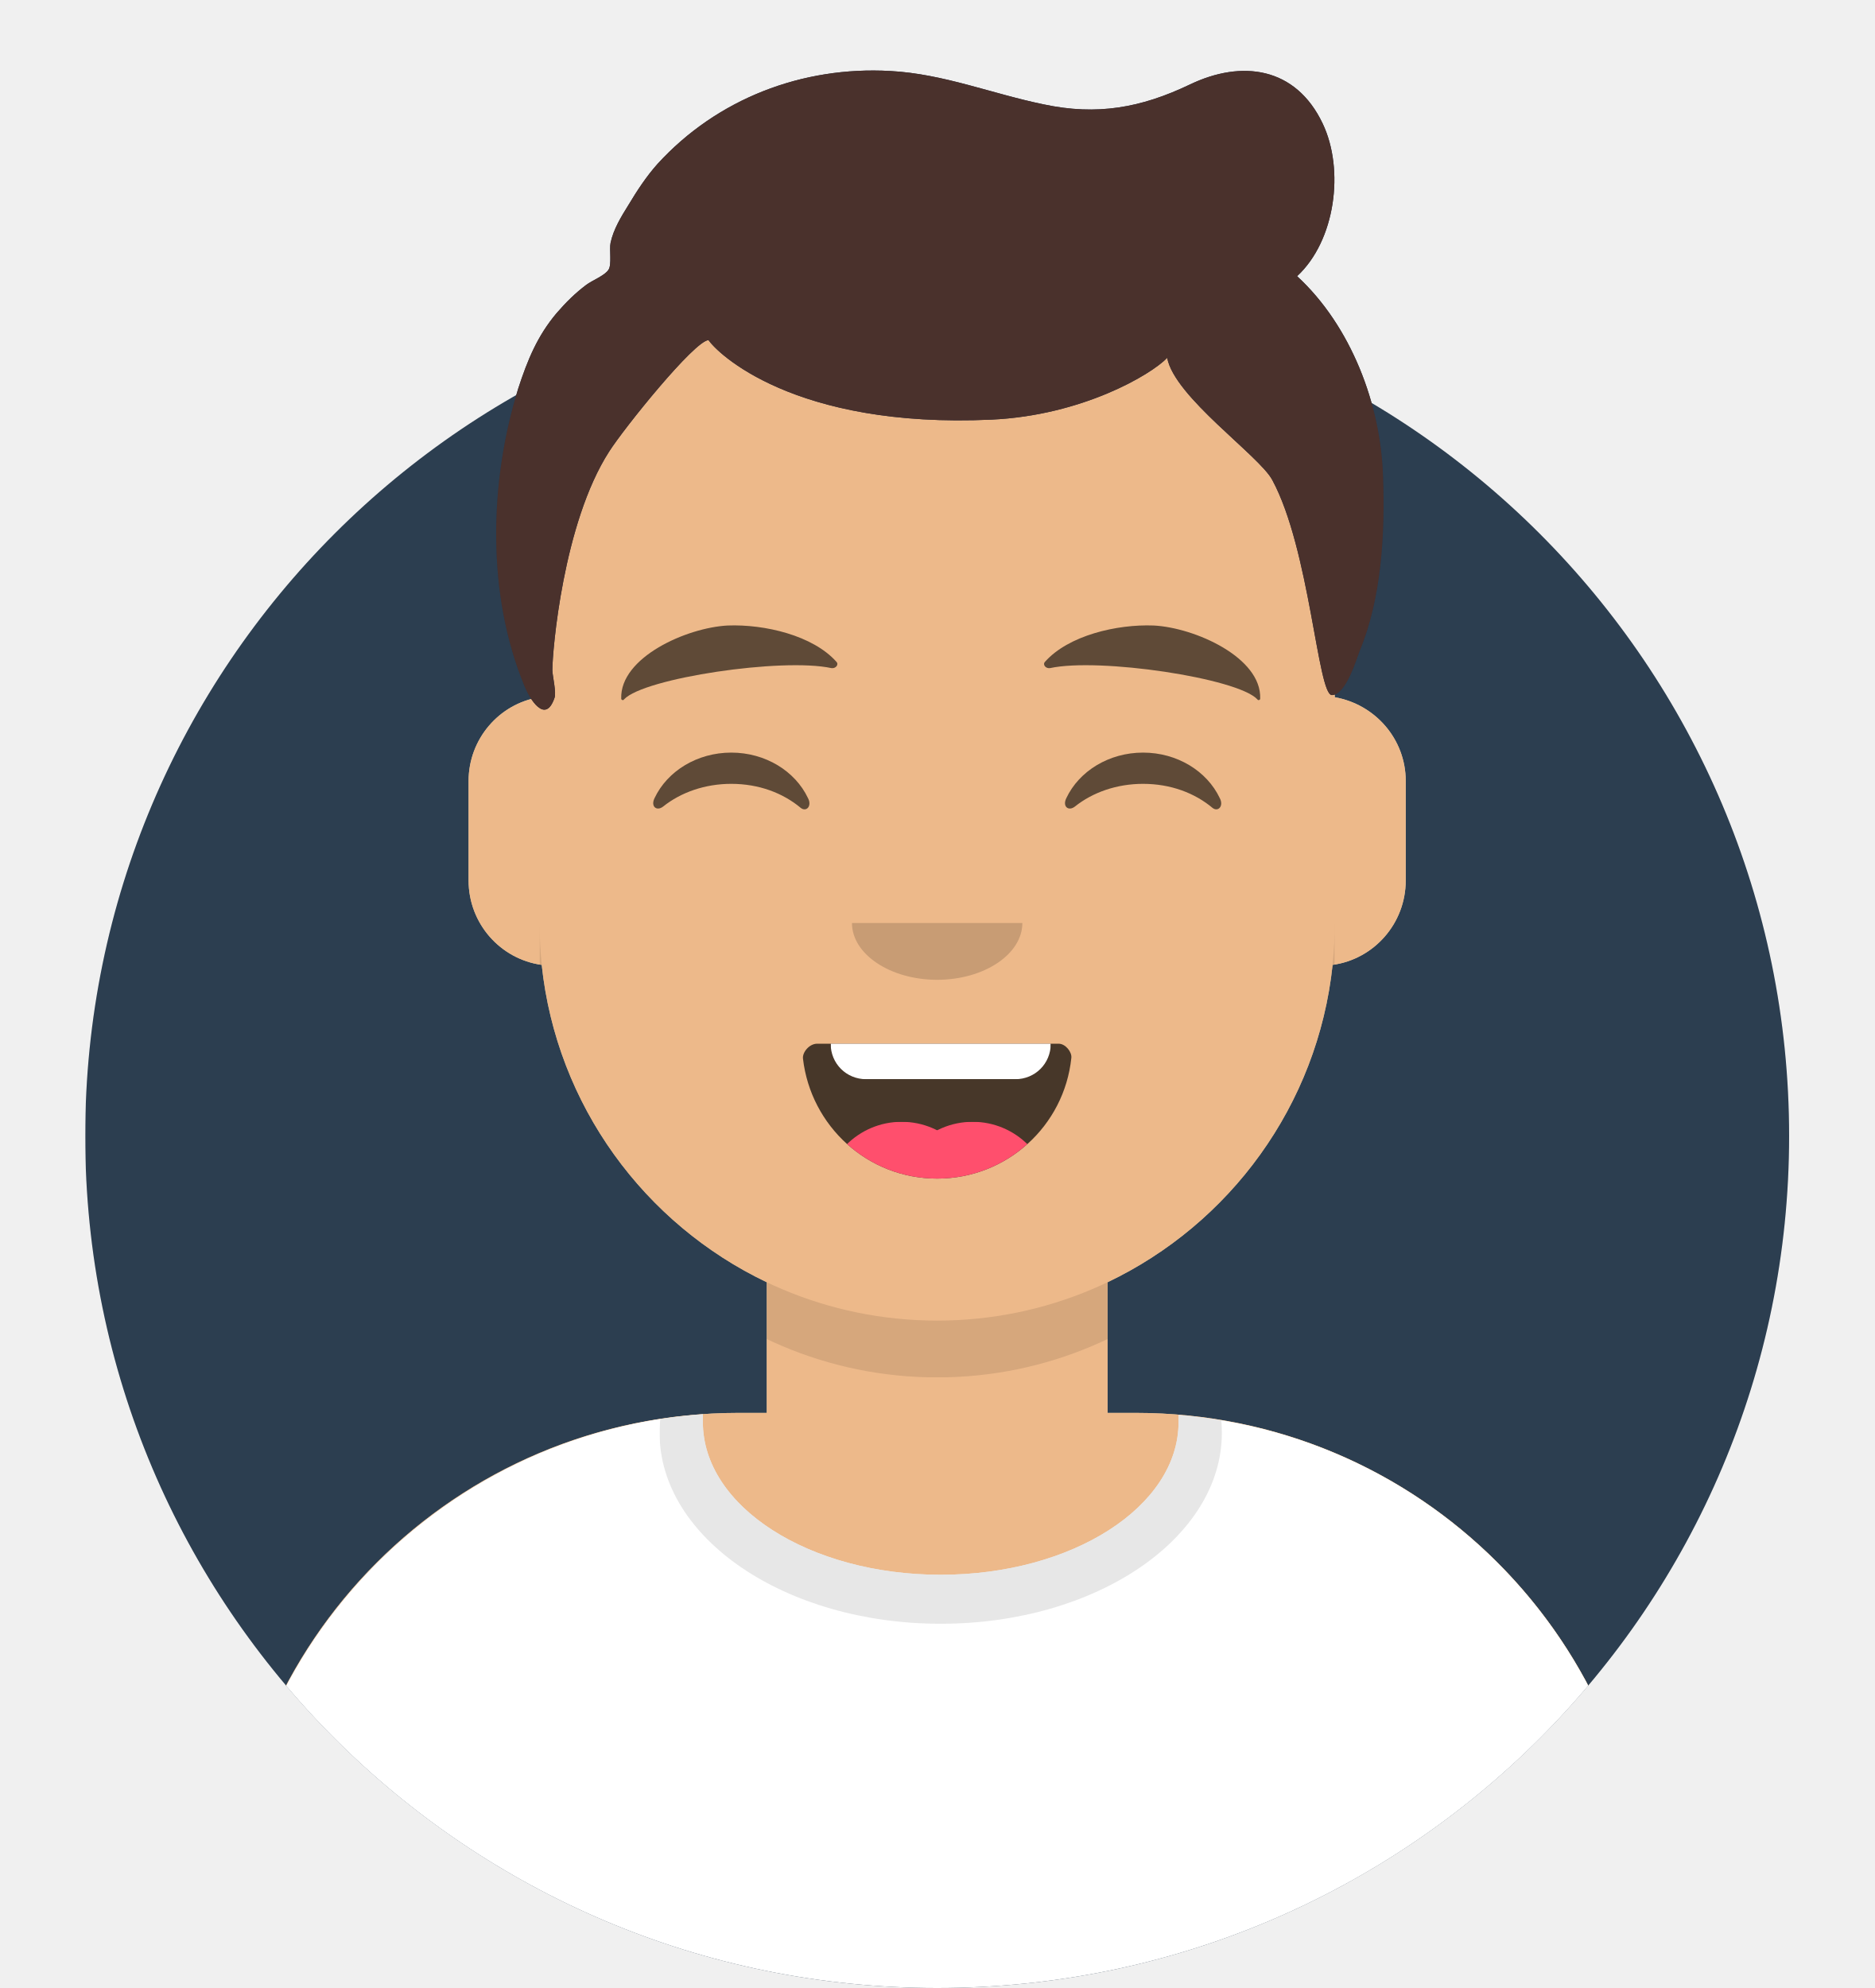
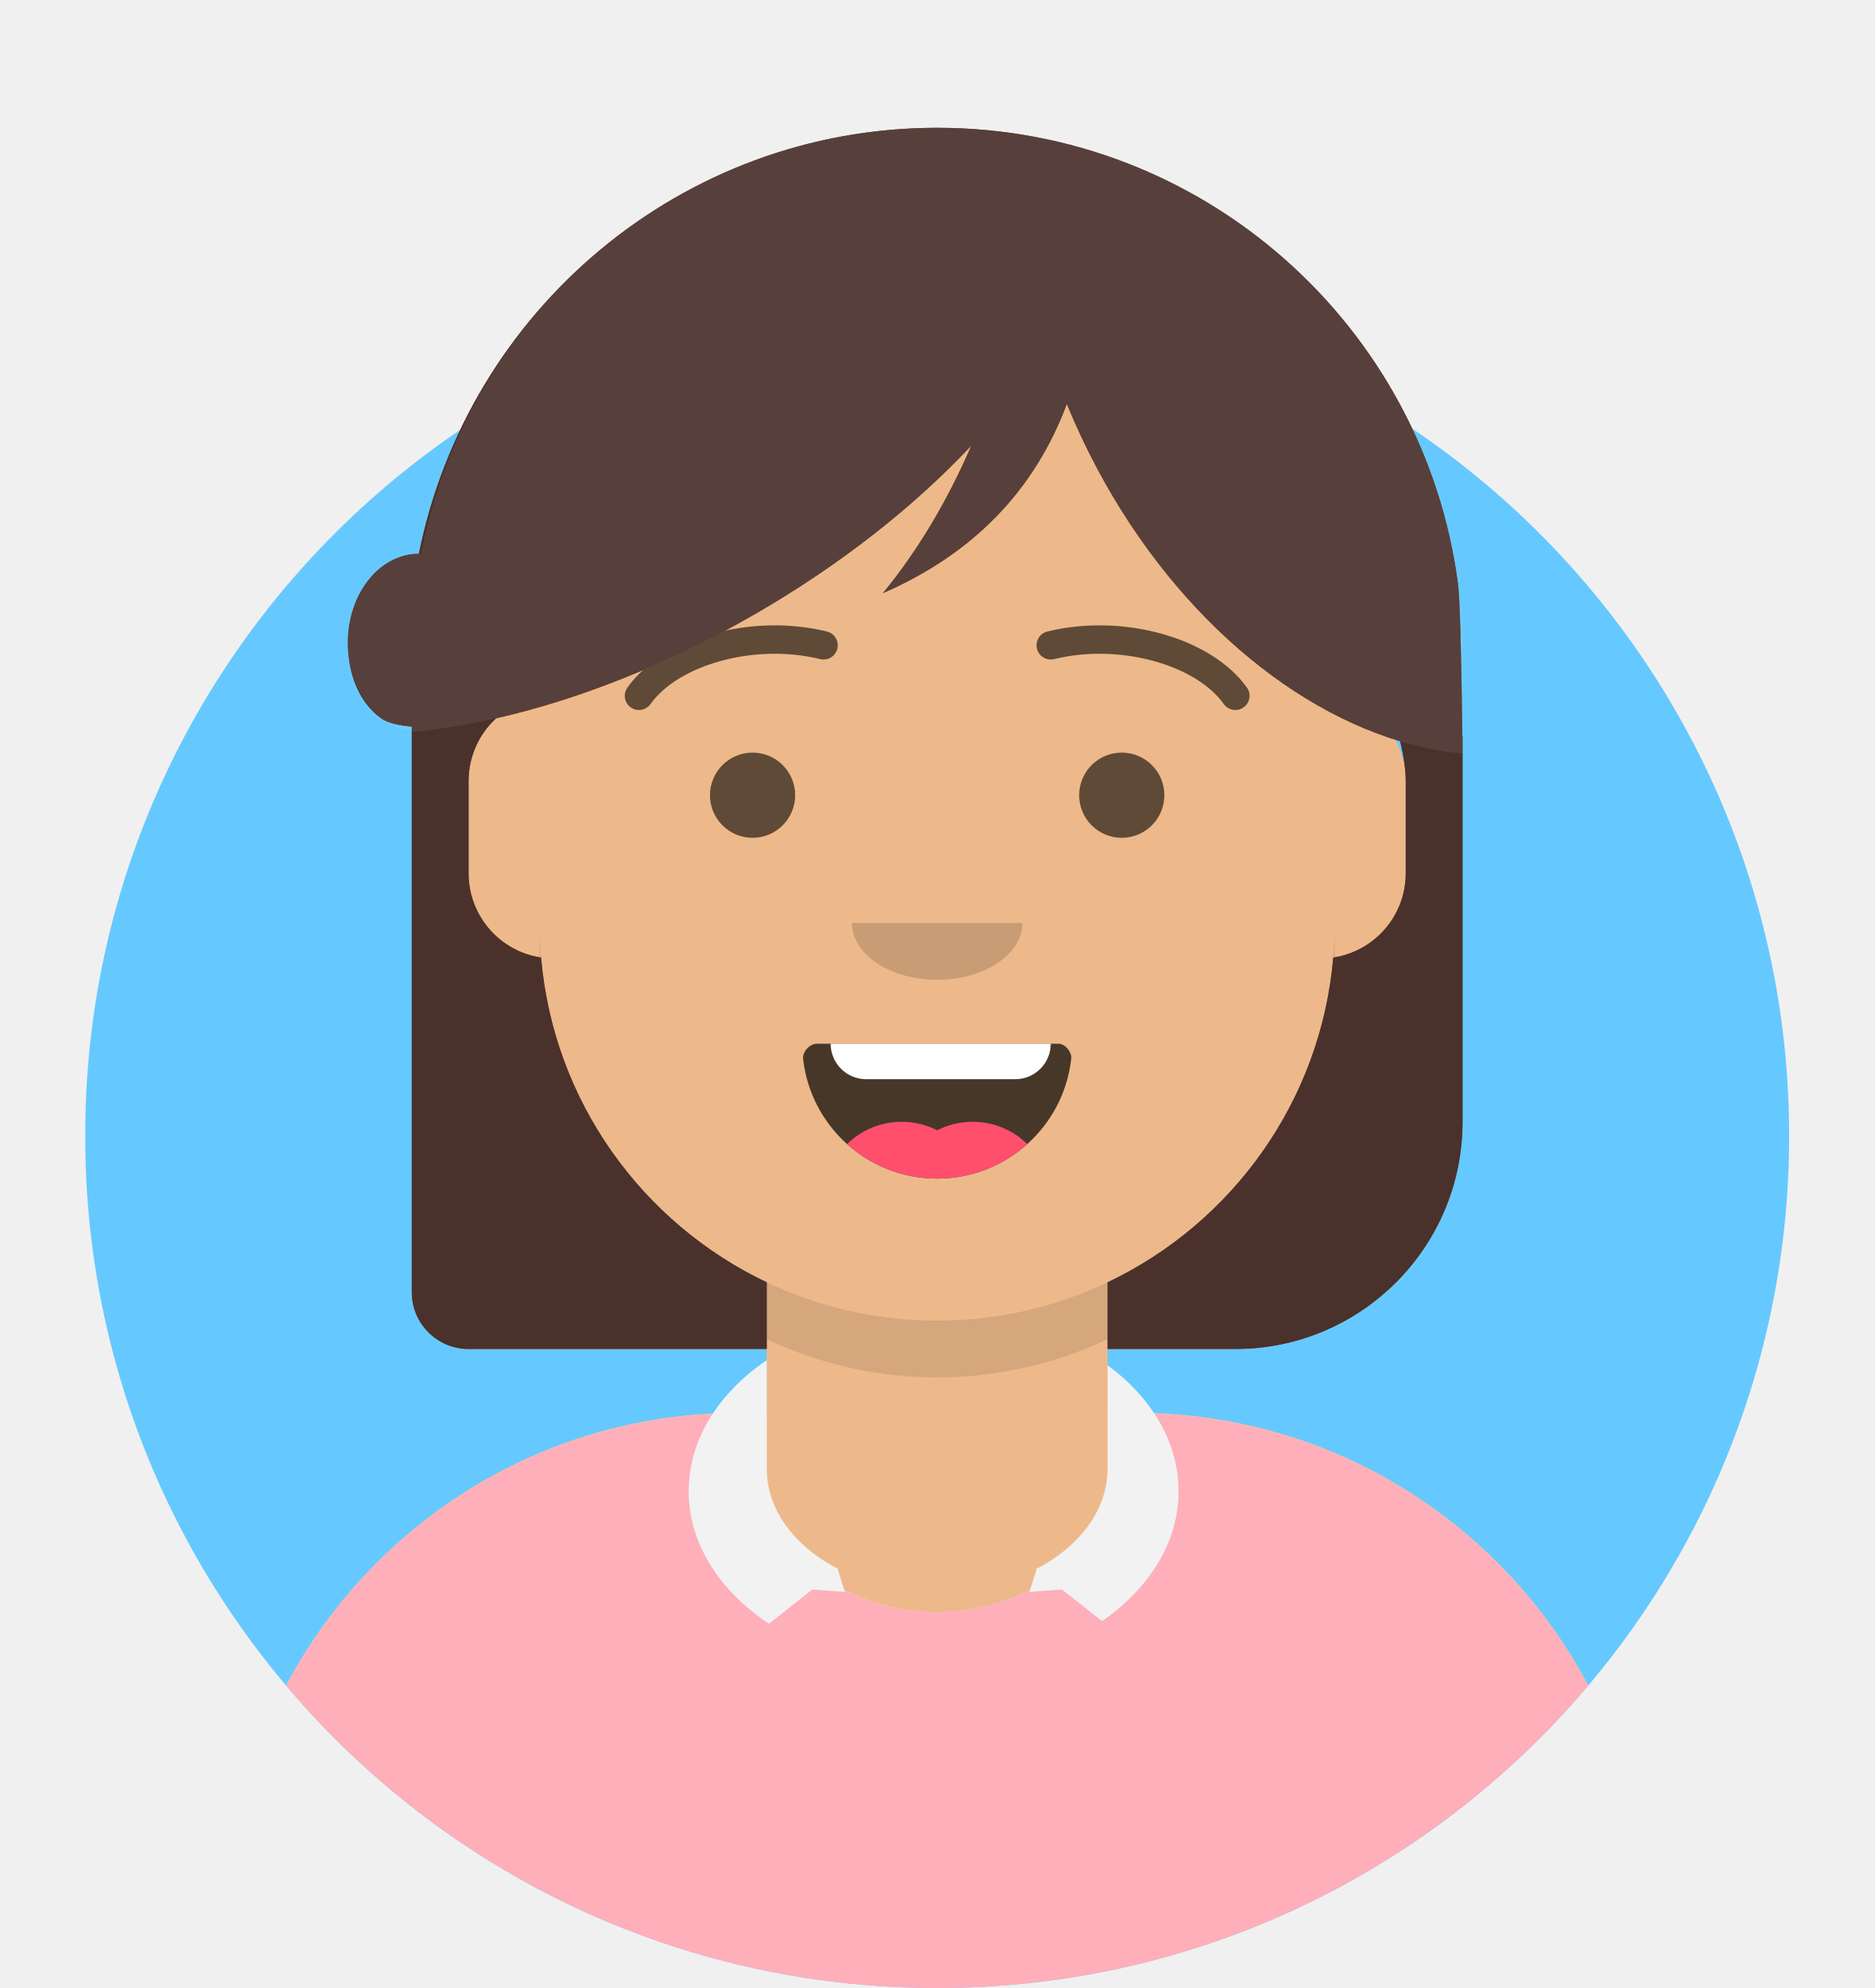
- <svg xmlns="http://www.w3.org/2000/svg" version="1.1" id="Layer_1" x="0px" y="0px" viewBox="0 0 264 280" style="enable-background:new 0 0 264 280;" xml:space="preserve">
-   <style type="text/css">
- 	.st0{fill-rule:evenodd;clip-rule:evenodd;fill:#E6E6E6;}
- 	.st1{filter:url(#Adobe_OpacityMaskFilter);}
- 	.st2{fill-rule:evenodd;clip-rule:evenodd;fill:#FFFFFF;}
- 	.st3{mask:url(#mask-2_1_);}
- 	.st4{fill-rule:evenodd;clip-rule:evenodd;fill:#2C3E50;}
- 	.st5{filter:url(#Adobe_OpacityMaskFilter_1_);}
- 	.st6{mask:url(#mask-4_1_);}
- 	.st7{fill-rule:evenodd;clip-rule:evenodd;fill:#D0C6AC;}
- 	.st8{filter:url(#Adobe_OpacityMaskFilter_2_);}
- 	.st9{mask:url(#mask-6_1_);}
- 	.st10{fill-rule:evenodd;clip-rule:evenodd;fill:#EDB98A;}
- 	.st11{filter:url(#Adobe_OpacityMaskFilter_3_);}
- 	.st12{mask:url(#mask-6_2_);fill-rule:evenodd;clip-rule:evenodd;fill-opacity:0.1;}
- 	.st13{filter:url(#Adobe_OpacityMaskFilter_4_);}
- 	.st14{mask:url(#react-mask-952_1_);}
- 	.st15{filter:url(#Adobe_OpacityMaskFilter_5_);}
- 	.st16{opacity:0.6;mask:url(#react-mask-952_2_);}
- 	.st17{fill-rule:evenodd;clip-rule:evenodd;fill-opacity:0.16;}
- 	.st18{fill-rule:evenodd;clip-rule:evenodd;fill-opacity:0.7;}
- 	.st19{filter:url(#Adobe_OpacityMaskFilter_6_);}
- 	.st20{mask:url(#react-mask-934_1_);fill-rule:evenodd;clip-rule:evenodd;fill:#FFFFFF;}
- 	.st21{filter:url(#Adobe_OpacityMaskFilter_7_);}
- 	.st22{mask:url(#react-mask-934_2_);}
- 	.st23{fill-rule:evenodd;clip-rule:evenodd;fill:#FF4F6D;}
- 	.st24{fill-rule:evenodd;clip-rule:evenodd;fill-opacity:0.6;}
- 	.st25{filter:url(#Adobe_OpacityMaskFilter_8_);}
- 	.st26{mask:url(#react-mask-925_1_);}
- 	.st27{fill-rule:evenodd;clip-rule:evenodd;fill:#28354B;}
- 	.st28{filter:url(#Adobe_OpacityMaskFilter_9_);}
- 	.st29{mask:url(#react-mask-924_1_);}
- 	.st30{fill-rule:evenodd;clip-rule:evenodd;fill:#4A312C;}
- </style>
-   <g>
-     <g transform="translate(-825, -1100)">
+ <svg xmlns="http://www.w3.org/2000/svg" xmlns:xlink="http://www.w3.org/1999/xlink" width="264px" height="280px" viewBox="0 0 264 280" version="1.1">
+   <defs>
+     <circle id="path-1" cx="120" cy="120" r="120" />
+     <path d="M12,160 C12,226.274 65.726,280 132,280 C198.274,280 252,226.274 252,160 L264,160 L264,-1.42108547e-14 L-3.19744231e-14,-1.42108547e-14 L-3.19744231e-14,160 L12,160 Z" id="path-3" />
+     <path d="M124,144.611 L124,163 L128,163 L128,163 C167.765,163 200,195.235 200,235 L200,244 L0,244 L0,235 C-4.86974701e-15,195.235 32.235,163 72,163 L72,163 L76,163 L76,144.611 C58.763,136.422 46.372,119.687 44.305,99.881 C38.48,99.058 34,94.052 34,88 L34,74 C34,68.054 38.325,63.118 44,62.166 L44,56 L44,56 C44,25.072 69.072,5.68137151e-15 100,0 L100,0 L100,0 C130.928,-5.68137151e-15 156,25.072 156,56 L156,62.166 C161.675,63.118 166,68.054 166,74 L166,88 C166,94.052 161.52,99.058 155.695,99.881 C153.628,119.687 141.237,136.422 124,144.611 Z" id="path-5" />
+   </defs>
+   <g id="Avataaar" stroke="none" stroke-width="1" fill="none" fill-rule="evenodd">
+     <g transform="translate(-825, -1100)" id="Avataaar/Circle">
      <g transform="translate(825, 1100)">
-         <g id="Circle" transform="translate(12, 40)">
-           <g id="Circle-Background">
-             <circle class="st0" cx="120" cy="120" r="120" />
-           </g>
-           <defs>
-             <filter id="Adobe_OpacityMaskFilter" filterUnits="userSpaceOnUse" x="0" y="0" width="240" height="240">
-               <feColorMatrix type="matrix" values="1 0 0 0 0  0 1 0 0 0  0 0 1 0 0  0 0 0 1 0" />
-             </filter>
-           </defs>
-           <mask maskUnits="userSpaceOnUse" x="0" y="0" width="240" height="240" id="mask-2_1_">
-             <g class="st1">
-               <circle id="path-1_1_" class="st2" cx="120" cy="120" r="120" />
-             </g>
+         <g id="Circle" stroke-width="1" fill-rule="evenodd" transform="translate(12, 40)">
+           <mask id="mask-2" fill="white">
+             <use xlink:href="#path-1" />
          </mask>
-           <g class="st3">
-             <rect class="st4" width="240" height="240" />
+           <use id="Circle-Background" fill="#E6E6E6" xlink:href="#path-1" />
+           <g id="Color/Palette/Blue-01" mask="url(#mask-2)" fill="#65C9FF">
+             <rect id="🖍Color" x="0" y="0" width="240" height="240" />
          </g>
        </g>
-         <g id="Mask">
- 			</g>
-         <defs>
-           <filter id="Adobe_OpacityMaskFilter_1_" filterUnits="userSpaceOnUse" x="-1" y="0" width="265" height="280">
-             <feColorMatrix type="matrix" values="1 0 0 0 0  0 1 0 0 0  0 0 1 0 0  0 0 0 1 0" />
-           </filter>
-         </defs>
-         <mask maskUnits="userSpaceOnUse" x="-1" y="0" width="265" height="280" id="mask-4_1_">
-           <g class="st5">
-             <path id="path-3_1_" class="st2" d="M12,160c0,66.3,53.7,120,120,120s120-53.7,120-120h12V0H0v160H12z" />
-           </g>
+         <mask id="mask-4" fill="white">
+           <use xlink:href="#path-3" />
        </mask>
-         <g id="Avataaar" class="st6">
+         <g id="Mask" />
+         <g id="Avataaar" stroke-width="1" fill-rule="evenodd" mask="url(#mask-4)">
          <g id="Body" transform="translate(32, 36)">
-             <g>
-               <path class="st7" d="M124,144.6V163h4l0,0c39.8,0,72,32.2,72,72v9H0v-9c0-39.8,32.2-72,72-72l0,0h4v-18.4        c-17.2-8.2-29.6-24.9-31.7-44.7C38.5,99.1,34,94.1,34,88V74c0-5.9,4.3-10.9,10-11.8V56l0,0c0-30.9,25.1-56,56-56l0,0l0,0        c30.9,0,56,25.1,56,56v6.2c5.7,1,10,5.9,10,11.8v14c0,6.1-4.5,11.1-10.3,11.9C153.6,119.7,141.2,136.4,124,144.6z" />
-             </g>
-             <defs>
-               <filter id="Adobe_OpacityMaskFilter_2_" filterUnits="userSpaceOnUse" x="-32" y="0" width="264" height="244">
-                 <feColorMatrix type="matrix" values="1 0 0 0 0  0 1 0 0 0  0 0 1 0 0  0 0 0 1 0" />
-               </filter>
-             </defs>
-             <mask maskUnits="userSpaceOnUse" x="-32" y="0" width="264" height="244" id="mask-6_1_">
-               <g class="st8">
-                 <path id="path-5_1_" class="st2" d="M124,144.6V163h4l0,0c39.8,0,72,32.2,72,72v9H0v-9c0-39.8,32.2-72,72-72l0,0h4v-18.4         c-17.2-8.2-29.6-24.9-31.7-44.7C38.5,99.1,34,94.1,34,88V74c0-5.9,4.3-10.9,10-11.8V56l0,0c0-30.9,25.1-56,56-56l0,0l0,0         c30.9,0,56,25.1,56,56v6.2c5.7,1,10,5.9,10,11.8v14c0,6.1-4.5,11.1-10.3,11.9C153.6,119.7,141.2,136.4,124,144.6z" />
-               </g>
+             <mask id="mask-6" fill="white">
+               <use xlink:href="#path-5" />
            </mask>
-             <g class="st9">
-               <g id="Color" transform="translate(-32, 0)">
-                 <rect class="st10" width="264" height="244" />
+             <use fill="#D0C6AC" xlink:href="#path-5" />
+             <g id="Skin/👶🏽-03-Brown" mask="url(#mask-6)" fill="#EDB98A">
+               <g transform="translate(-32, 0)" id="Color">
+                 <rect x="0" y="0" width="264" height="244" />
              </g>
            </g>
+             <path d="M156,79 L156,102 C156,132.928 130.928,158 100,158 C69.072,158 44,132.928 44,102 L44,79 L44,94 C44,124.928 69.072,150 100,150 C130.928,150 156,124.928 156,94 L156,79 Z" id="Neck-Shadow" fill-opacity="0.1" fill="#000000" mask="url(#mask-6)" />
+           </g>
+           <g id="Clothing/Collar-+-Sweater" transform="translate(0, 170)">
            <defs>
-               <filter id="Adobe_OpacityMaskFilter_3_" filterUnits="userSpaceOnUse" x="44" y="79" width="112" height="79">
-                 <feColorMatrix type="matrix" values="1 0 0 0 0  0 1 0 0 0  0 0 1 0 0  0 0 0 1 0" />
-               </filter>
+               <path d="M105.192,29.052 L104,29.052 L104,29.052 C64.235,29.052 32,61.287 32,101.052 L32,110 L232,110 L232,101.052 C232,61.287 199.765,29.052 160,29.052 L160,29.052 L158.808,29.052 C158.935,30.035 159,31.036 159,32.052 C159,45.859 146.912,57.052 132,57.052 C117.088,57.052 105,45.859 105,32.052 C105,31.036 105.065,30.035 105.192,29.052 Z" id="react-path-381" />
            </defs>
-             <mask maskUnits="userSpaceOnUse" x="44" y="79" width="112" height="79" id="mask-6_2_">
-               <g class="st11">
-                 <path id="path-5_2_" class="st2" d="M124,144.6V163h4l0,0c39.8,0,72,32.2,72,72v9H0v-9c0-39.8,32.2-72,72-72l0,0h4v-18.4         c-17.2-8.2-29.6-24.9-31.7-44.7C38.5,99.1,34,94.1,34,88V74c0-5.9,4.3-10.9,10-11.8V56l0,0c0-30.9,25.1-56,56-56l0,0l0,0         c30.9,0,56,25.1,56,56v6.2c5.7,1,10,5.9,10,11.8v14c0,6.1-4.5,11.1-10.3,11.9C153.6,119.7,141.2,136.4,124,144.6z" />
+             <mask id="react-mask-382" fill="white">
+               <use xlink:href="#react-path-381" />
+             </mask>
+             <use id="Clothes" fill="#E6E6E6" fill-rule="evenodd" xlink:href="#react-path-381" />
+             <g id="Color/Palette/Gray-01" mask="url(#react-mask-382)" fill-rule="evenodd" fill="#FFAFB9">
+               <rect id="🖍Color" x="0" y="0" width="264" height="110" />
+             </g>
+             <path d="M156,22.279 C162.182,26.835 166,33.106 166,40.028 C166,47.233 161.863,53.733 155.229,58.327 L149.579,53.876 L145,54.208 L146,51.057 L145.922,50.996 C152.022,47.853 156,42.7 156,36.877 L156,22.279 Z M108,21.571 C101.233,26.174 97,32.74 97,40.028 C97,47.426 101.362,54.08 108.308,58.692 L114.421,53.876 L119,54.208 L118,51.057 L118.078,50.996 C111.978,47.853 108,42.7 108,36.877 L108,21.571 Z" id="Collar" fill="#F2F2F2" fill-rule="evenodd" />
+           </g>
+           <g id="Face" transform="translate(76, 82)" fill="#000000">
+             <g id="Mouth/Smile" transform="translate(2, 52)">
+               <defs>
+                 <path d="M35.118,15.128 C36.176,24.62 44.226,32 54,32 C63.804,32 71.874,24.574 72.892,15.04 C72.974,14.273 72.117,13 71.043,13 C56.149,13 44.738,13 37.087,13 C36.007,13 35.012,14.178 35.118,15.128 Z" id="react-path-413" />
+               </defs>
+               <mask id="react-mask-414" fill="white">
+                 <use xlink:href="#react-path-413" />
+               </mask>
+               <use id="Mouth" fill-opacity="0.7" fill="#000000" fill-rule="evenodd" xlink:href="#react-path-413" />
+               <rect id="Teeth" fill="#FFFFFF" fill-rule="evenodd" mask="url(#react-mask-414)" x="39" y="2" width="31" height="16" rx="5" />
+               <g id="Tongue" stroke-width="1" fill-rule="evenodd" mask="url(#react-mask-414)" fill="#FF4F6D">
+                 <g transform="translate(38, 24)">
+                   <circle cx="11" cy="11" r="11" />
+                   <circle cx="21" cy="11" r="11" />
+                 </g>
              </g>
-             </mask>
-             <path id="Neck-Shadow" class="st12" d="M156,79v23c0,30.9-25.1,56-56,56s-56-25.1-56-56V79v15c0,30.9,25.1,56,56,56       s56-25.1,56-56V79z" />
-           </g>
-           <g transform="translate(0, 170)">
-             <g id="Clothes">
-               <path class="st0" d="M166,29.3c37,3,66,34,66,71.8v8.9H32v-8.9C32,63,61.6,31.8,99,29.2c0,0.4,0,0.7,0,1.1        c0,11.9,15,21.5,33.5,21.5S166,42.2,166,30.3C166,30,166,29.6,166,29.3z" />
            </g>
-             <defs>
-               <filter id="Adobe_OpacityMaskFilter_4_" filterUnits="userSpaceOnUse" x="0" y="0" width="264" height="110">
-                 <feColorMatrix type="matrix" values="1 0 0 0 0  0 1 0 0 0  0 0 1 0 0  0 0 0 1 0" />
-               </filter>
-             </defs>
-             <mask maskUnits="userSpaceOnUse" x="0" y="0" width="264" height="110" id="react-mask-952_1_">
-               <g class="st13">
-                 <path id="react-path-951_1_" class="st2" d="M166,29.3c37,3,66,34,66,71.8v8.9H32v-8.9C32,63,61.6,31.8,99,29.2         c0,0.4,0,0.7,0,1.1c0,11.9,15,21.5,33.5,21.5S166,42.2,166,30.3C166,30,166,29.6,166,29.3z" />
-               </g>
-             </mask>
-             <g class="st14">
-               <rect class="st2" width="264" height="110" />
+             <g id="Nose/Default" transform="translate(28, 40)" fill-opacity="0.16">
+               <path d="M16,8 C16,12.418 21.373,16 28,16 L28,16 C34.627,16 40,12.418 40,8" id="Nose" />
            </g>
-             <defs>
-               <filter id="Adobe_OpacityMaskFilter_5_" filterUnits="userSpaceOnUse" x="92.9" y="4.9" width="79.3" height="53.8">
-                 <feColorMatrix type="matrix" values="1 0 0 0 0  0 1 0 0 0  0 0 1 0 0  0 0 0 1 0" />
-               </filter>
-             </defs>
-             <mask maskUnits="userSpaceOnUse" x="92.9" y="4.9" width="79.3" height="53.8" id="react-mask-952_2_">
-               <g class="st15">
-                 <path id="react-path-951_2_" class="st2" d="M166,29.3c37,3,66,34,66,71.8v8.9H32v-8.9C32,63,61.6,31.8,99,29.2         c0,0.4,0,0.7,0,1.1c0,11.9,15,21.5,33.5,21.5S166,42.2,166,30.3C166,30,166,29.6,166,29.3z" />
-               </g>
-             </mask>
-             <g id="Shadowy" class="st16">
-               <g transform="translate(92, 4)">
-                 <ellipse class="st17" cx="40.5" cy="27.8" rx="39.6" ry="26.9" />
+             <g id="Eyes/Default-😀" transform="translate(0, 8)" fill-opacity="0.6">
+               <circle id="Eye" cx="30" cy="22" r="6" />
+               <circle id="Eye" cx="82" cy="22" r="6" />
+             </g>
+             <g id="Eyebrow/Outline/Default" fill-opacity="0.6">
+               <g id="I-Browse" transform="translate(12, 6)">
+                 <path d="M3.63,11.159 C7.545,5.65 18.278,2.561 27.523,4.831 C28.596,5.095 29.679,4.439 29.942,3.366 C30.206,2.293 29.55,1.21 28.477,0.947 C17.74,-1.69 5.312,1.887 0.37,8.841 C-0.27,9.742 -0.059,10.99 0.841,11.63 C1.742,12.27 2.99,12.059 3.63,11.159 Z" id="Eyebrow" fill-rule="nonzero" />
+                 <path d="M61.63,11.159 C65.545,5.65 76.278,2.561 85.523,4.831 C86.596,5.095 87.679,4.439 87.942,3.366 C88.206,2.293 87.55,1.21 86.477,0.947 C75.74,-1.69 63.312,1.887 58.37,8.841 C57.73,9.742 57.941,10.99 58.841,11.63 C59.742,12.27 60.99,12.059 61.63,11.159 Z" id="Eyebrow" fill-rule="nonzero" transform="translate(73.00015, 6.039198) scale(-1, 1) translate(-73.00015, -6.039198) " />
              </g>
            </g>
          </g>
-           <g id="Face" transform="translate(76, 82)">
-             <g transform="translate(2, 52)">
-               <g id="Mouth">
-                 <path class="st18" d="M35.1,15.1C36.2,24.6,44.2,32,54,32c9.8,0,17.9-7.4,18.9-17c0.1-0.8-0.8-2-1.8-2c-14.9,0-26.3,0-34,0         C36,13,35,14.2,35.1,15.1z" />
-               </g>
-               <defs>
-                 <filter id="Adobe_OpacityMaskFilter_6_" filterUnits="userSpaceOnUse" x="39" y="2" width="31" height="16">
-                   <feColorMatrix type="matrix" values="1 0 0 0 0  0 1 0 0 0  0 0 1 0 0  0 0 0 1 0" />
-                 </filter>
-               </defs>
-               <mask maskUnits="userSpaceOnUse" x="39" y="2" width="31" height="16" id="react-mask-934_1_">
-                 <g class="st19">
-                   <path id="react-path-933_1_" class="st2" d="M35.1,15.1C36.2,24.6,44.2,32,54,32c9.8,0,17.9-7.4,18.9-17          c0.1-0.8-0.8-2-1.8-2c-14.9,0-26.3,0-34,0C36,13,35,14.2,35.1,15.1z" />
+           <g id="Top" stroke-width="1" fill-rule="evenodd">
+             <defs>
+               <rect id="react-path-335" x="0" y="0" width="264" height="280" />
+               <path d="M59,102.34 C59,118.921 59,145.474 59,182 C59,186.418 62.582,190 67,190 L109,190 L109,180.611 C91.469,172.283 78.952,155.115 77.209,134.867 C71.431,134.002 67,129.019 67,123 L67,110 C67,106.509 68.49,103.367 70.869,101.174 C82.409,98.555 94.971,93.638 107.342,86.495 C119.473,79.491 129.844,71.258 137.821,62.752 C134.394,70.66 130.245,77.588 125.372,83.535 C138.047,78.012 146.678,69.132 151.264,56.896 C151.641,57.818 152.035,58.739 152.444,59.658 C162.7,82.693 180.318,99.019 198.206,104.403 C198.719,106.513 199,108.484 199,110 L199,123 C199,129.019 194.569,134.002 188.791,134.867 C187.048,155.115 174.531,172.283 157,180.611 L157,190 L175,190 C192.673,190 207,175.673 207,158 C207,133.944 207,115.903 207,103.875 C207,103.808 206.991,103.721 206.972,103.615 C206.828,91.354 206.624,84.224 206.36,82.226 C201.577,45.976 170.556,18 133,18 C96.915,18 66.863,43.828 60,78 C54.477,78 50,83.596 50,90.5 C50,95.051 51.695,99.143 54.853,101.273 C55.758,101.883 57.324,102.198 59,102.34 Z" id="react-path-336" />
+             </defs>
+             <mask id="react-mask-333" fill="white">
+               <use xlink:href="#react-path-335" />
+             </mask>
+             <g id="Mask" />
+             <g id="Top/Long-Hair/Long-but-not-too-long" mask="url(#react-mask-333)">
+               <g transform="translate(-1, 0)">
+                 <g id="Behind" stroke-width="1" fill-rule="evenodd">
+                   <mask id="react-mask-334" fill="white">
+                     <use xlink:href="#react-path-336" />
+                   </mask>
+                   <use id="Combined-Shape" fill="#944F23" xlink:href="#react-path-336" />
+                   <g id="Skin/👶🏽-03-Brown" mask="url(#react-mask-334)" fill="#4A312C">
+                     <g transform="translate(0, 0) " id="Color">
+                       <rect x="0" y="0" width="264" height="280" />
+                     </g>
+                   </g>
                </g>
-               </mask>
-               <path id="Teeth" class="st20" d="M44,2h21c2.8,0,5,2.2,5,5v6c0,2.8-2.2,5-5,5H44c-2.8,0-5-2.2-5-5V7C39,4.2,41.2,2,44,2z" />
-               <defs>
-                 <filter id="Adobe_OpacityMaskFilter_7_" filterUnits="userSpaceOnUse" x="38" y="24" width="32" height="22">
-                   <feColorMatrix type="matrix" values="1 0 0 0 0  0 1 0 0 0  0 0 1 0 0  0 0 0 1 0" />
-                 </filter>
-               </defs>
-               <mask maskUnits="userSpaceOnUse" x="38" y="24" width="32" height="22" id="react-mask-934_2_">
-                 <g class="st21">
-                   <path id="react-path-933_2_" class="st2" d="M35.1,15.1C36.2,24.6,44.2,32,54,32c9.8,0,17.9-7.4,18.9-17          c0.1-0.8-0.8-2-1.8-2c-14.9,0-26.3,0-34,0C36,13,35,14.2,35.1,15.1z" />
-                 </g>
-               </mask>
-               <g id="Tongue" class="st22">
-                 <g transform="translate(38, 24)">
-                   <circle class="st23" cx="11" cy="11" r="11" />
-                   <circle class="st23" cx="21" cy="11" r="11" />
-                 </g>
-               </g>
-             </g>
-             <g transform="translate(28, 40)">
-               <path id="Nose" class="st17" d="M16,8c0,4.4,5.4,8,12,8l0,0c6.6,0,12-3.6,12-8" />
-             </g>
-             <g transform="translate(0, 8)">
-               <path id="Squint" class="st24" d="M16.2,22.4C18,18.6,22.2,16,27,16c4.8,0,9,2.6,10.8,6.4c0.6,1.1-0.2,2-1,1.4        c-2.5-2.1-5.9-3.4-9.8-3.4c-3.7,0-7.1,1.2-9.6,3.2C16.5,24.3,15.6,23.6,16.2,22.4z" />
-               <path class="st24" d="M74.2,22.4C76,18.6,80.2,16,85,16c4.8,0,9,2.6,10.8,6.4c0.6,1.1-0.2,2-1,1.4c-2.5-2.1-5.9-3.4-9.8-3.4        c-3.7,0-7.1,1.2-9.6,3.2C74.5,24.3,73.6,23.6,74.2,22.4z" />
-             </g>
-             <g>
-               <path id="Eyebrow" class="st24" d="M26.5,6.1c-5.8,0.3-15.2,4.5-15,10.3c0,0.2,0.3,0.3,0.4,0.1c2.8-3,22.3-5.9,29.2-4.4        c0.6,0.1,1.1-0.5,0.7-0.9C38.5,7.5,31.7,5.9,26.5,6.1" />
-               <path class="st24" d="M86.5,6.1c5.8,0.3,15.2,4.5,15,10.3c0,0.2-0.3,0.3-0.4,0.1c-2.8-3-22.3-5.9-29.2-4.4        c-0.6,0.1-1.1-0.5-0.7-0.9C74.5,7.5,81.3,5.9,86.5,6.1" />
-             </g>
-           </g>
-           <g id="Top">
-             <defs>
-               <filter id="Adobe_OpacityMaskFilter_8_" filterUnits="userSpaceOnUse" x="-1" y="0" width="264" height="280">
-                 <feColorMatrix type="matrix" values="1 0 0 0 0  0 1 0 0 0  0 0 1 0 0  0 0 0 1 0" />
-               </filter>
-             </defs>
-             <mask maskUnits="userSpaceOnUse" x="-1" y="0" width="264" height="280" id="react-mask-925_1_">
-               <g class="st25">
-                 <rect id="react-path-927_1_" class="st2" width="264" height="280" />
-               </g>
-             </mask>
-             <g class="st26">
-               <g transform="translate(-1, 0)">
-                 <g id="Short-Hair">
-                   <path class="st27" d="M183.7,38.9c5.4-5,6.7-15,3.6-21.5c-3.8-8-11.4-9-18.7-5.5c-6.9,3.3-13.1,4.4-20.6,2.8          c-7.3-1.5-14.1-4.3-21.6-4.7C114,9.3,102,13.9,93.6,23.1c-1.6,1.8-2.9,3.8-4.1,5.8c-1,1.6-2.1,3.4-2.5,5.3          c-0.2,0.9,0.2,3.1-0.3,3.8c-0.5,0.8-2.3,1.5-3.1,2.1c-1.6,1.2-2.9,2.5-4.2,4c-2.7,3.2-4.1,6.6-5.4,10.6          c-4.1,13.2-4.5,29,0.9,42c0.7,1.7,2.9,5.4,4.2,1.6c0.3-0.7-0.3-3.2-0.3-3.9c0-2.7,1.5-20.7,8-30.8c2.1-3.3,12-15.6,14-15.7          c1.1,1.7,11.9,12.5,39.9,11.2c12.7-0.6,22.4-6.3,24.7-8.7c1,5.5,13,13.8,14.8,17.2c5.3,9.8,6.4,30.3,8.4,30.3          s3.5-5.2,3.9-6.2c3.1-7.4,3.6-16.6,3.3-24.6C195.5,57,191.3,45.9,183.7,38.9z" />
-                 </g>
-                 <defs>
-                   <filter id="Adobe_OpacityMaskFilter_9_" filterUnits="userSpaceOnUse" x="0" y="0" width="264" height="280">
-                     <feColorMatrix type="matrix" values="1 0 0 0 0  0 1 0 0 0  0 0 1 0 0  0 0 0 1 0" />
-                   </filter>
-                 </defs>
-                 <mask maskUnits="userSpaceOnUse" x="0" y="0" width="264" height="280" id="react-mask-924_1_">
-                   <g class="st28">
-                     <path id="react-path-926_1_" class="st2" d="M183.7,38.9c5.4-5,6.7-15,3.6-21.5c-3.8-8-11.4-9-18.7-5.5           c-6.9,3.3-13.1,4.4-20.6,2.8c-7.3-1.5-14.1-4.3-21.6-4.7C114,9.3,102,13.9,93.6,23.1c-1.6,1.8-2.9,3.8-4.1,5.8           c-1,1.6-2.1,3.4-2.5,5.3c-0.2,0.9,0.2,3.1-0.3,3.8c-0.5,0.8-2.3,1.5-3.1,2.1c-1.6,1.2-2.9,2.5-4.2,4           c-2.7,3.2-4.1,6.6-5.4,10.6c-4.1,13.2-4.5,29,0.9,42c0.7,1.7,2.9,5.4,4.2,1.6c0.3-0.7-0.3-3.2-0.3-3.9           c0-2.7,1.5-20.7,8-30.8c2.1-3.3,12-15.6,14-15.7c1.1,1.7,11.9,12.5,39.9,11.2c12.7-0.6,22.4-6.3,24.7-8.7           c1,5.5,13,13.8,14.8,17.2c5.3,9.8,6.4,30.3,8.4,30.3s3.5-5.2,3.9-6.2c3.1-7.4,3.6-16.6,3.3-24.6           C195.5,57,191.3,45.9,183.7,38.9z" />
-                   </g>
-                 </mask>
-                 <g class="st29">
-                   <g transform="translate(0, 0) ">
-                     <rect class="st30" width="264" height="280" />
-                   </g>
+                 <g id="Top" opacity="0.44" stroke-width="1" fill-rule="evenodd" transform="translate(50, 18)" fill-opacity="0.16">
+                   <path d="M11.899,84.775 C25.711,83.015 41.679,77.538 57.342,68.495 C69.473,61.491 79.844,53.258 87.821,44.752 C84.394,52.66 80.245,59.588 75.372,65.535 C88.047,60.012 96.678,51.132 101.264,38.896 C101.641,39.818 102.035,40.739 102.444,41.658 C114.382,68.471 136.296,86.194 157,88.151 L157,88.151 L157,74 C157,33.131 123.869,-7.50752664e-15 83,0 C46.915,6.62868839e-15 16.863,25.828 10.321,60.006 C10.215,60.002 10.107,60 10,60 C4.477,60 0,65.596 0,72.5 C0,78.982 3.947,84.311 9,84.938 L9,85.093 C9.316,85.064 9.634,85.033 9.953,85 C9.968,85 9.984,85 10,85 C10.649,85 11.284,84.923 11.899,84.775 Z" id="Combined-Shape" fill="#FFFFFF" />
                </g>
              </g>
            </g>
          </g>
        </g>
      </g>
    </g>
  </g>
</svg>
